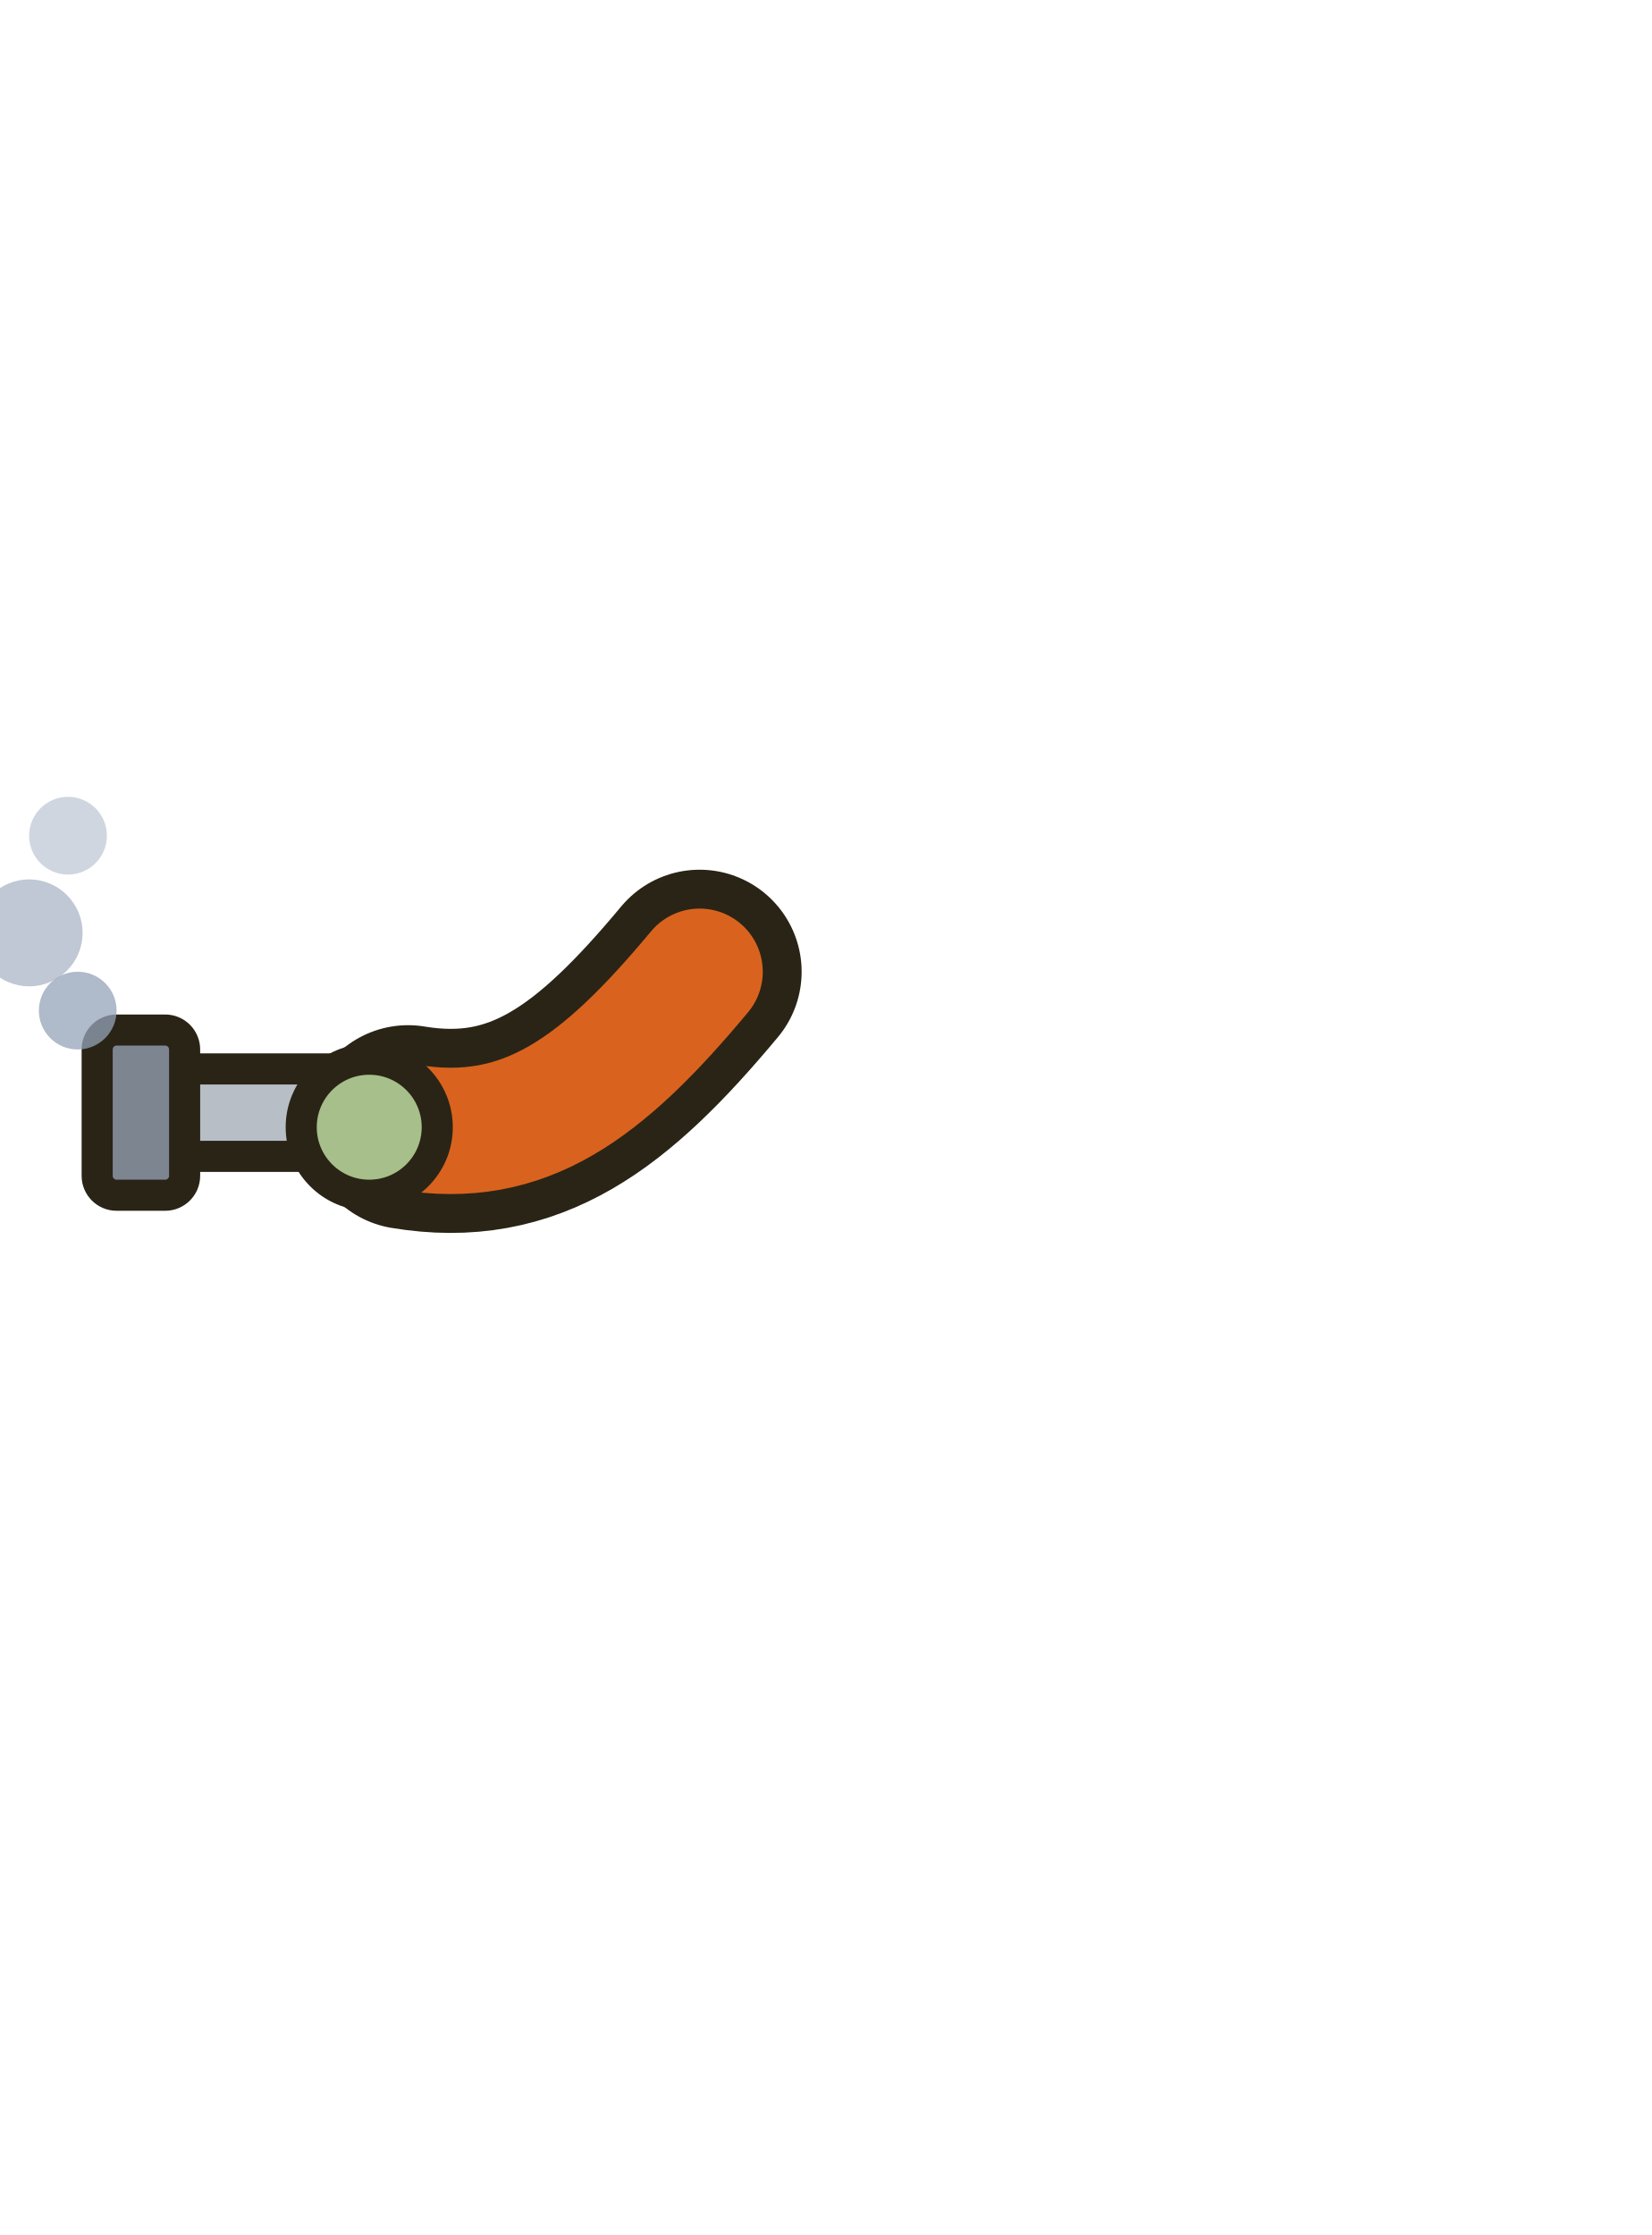
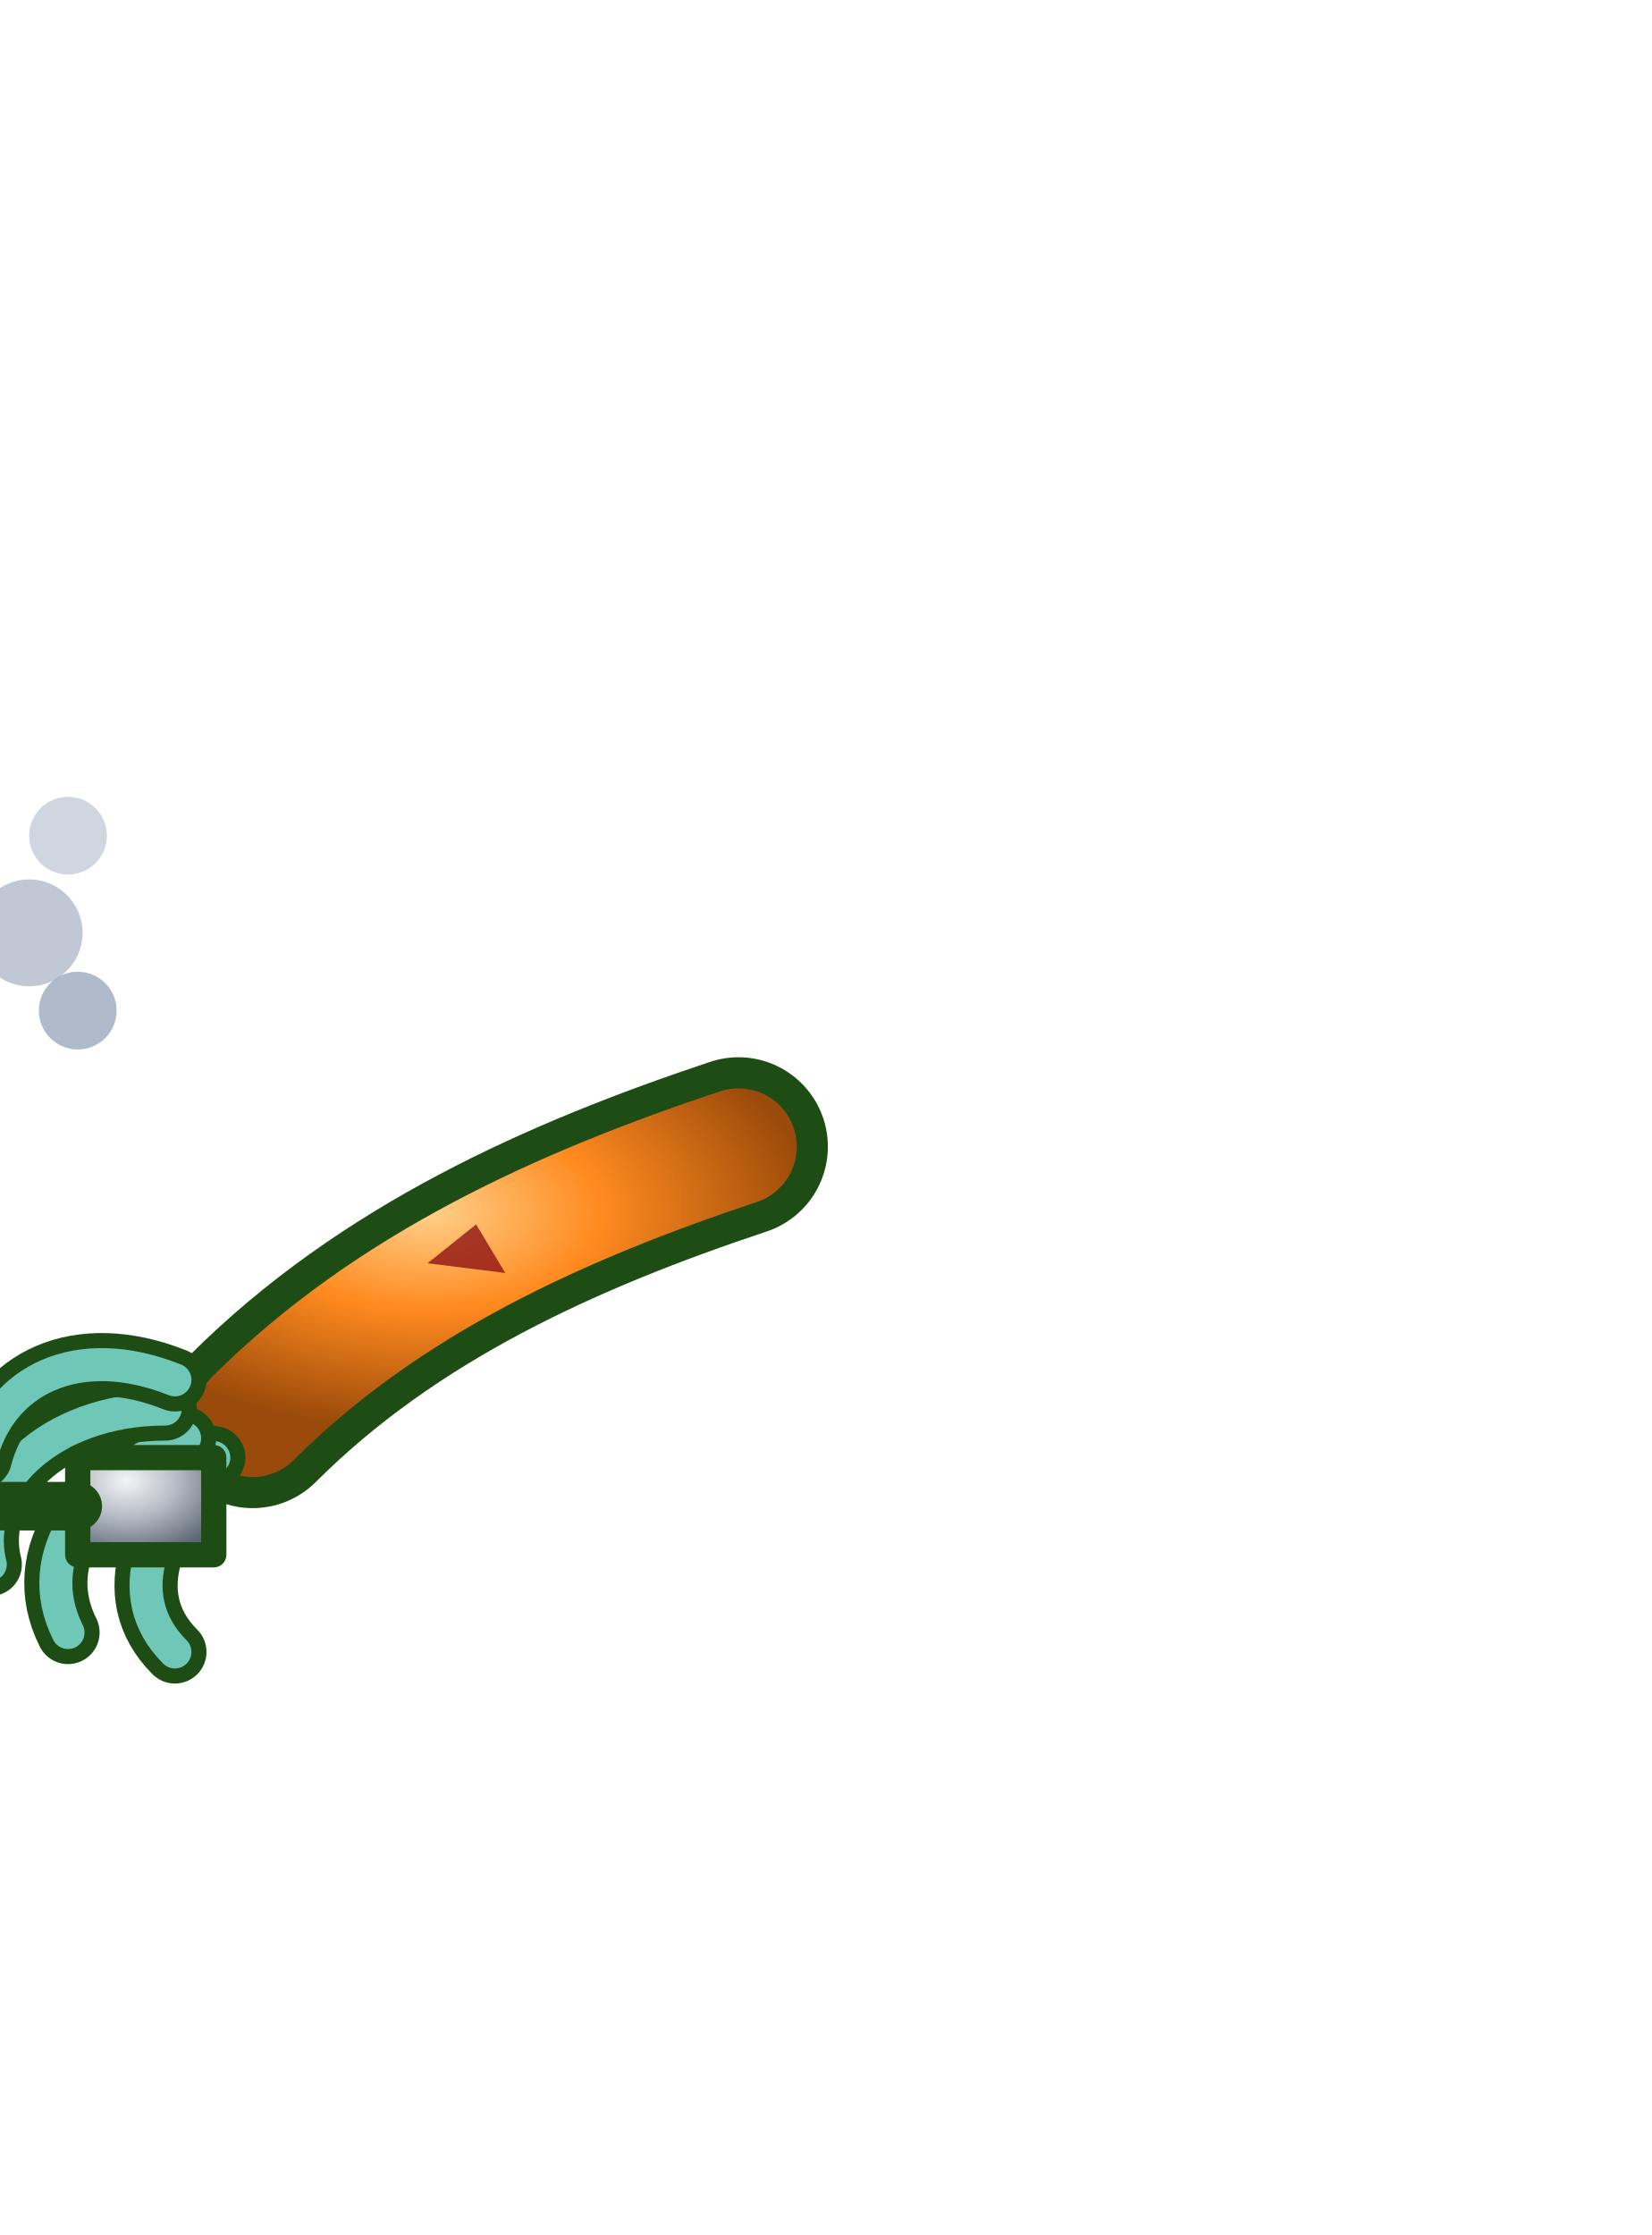
<svg xmlns="http://www.w3.org/2000/svg" viewBox="0 0 170 230" width="170" height="230">
  <defs>
-     <filter id="soft" x="-30%" y="-30%" width="160%" height="160%">
-       <feGaussianBlur stdDeviation="3.2" />
-     </filter>
-     <filter id="glow" x="-60%" y="-60%" width="220%" height="220%">
-       <feGaussianBlur stdDeviation="3.4" result="b" />
+     <radialGradient id="gChao" cx="50%" cy="50%" r="50%">
+       <stop offset="0" stop-color="#b8ff5a" stop-opacity="0.7" />
+       <stop offset="1" stop-color="#b8ff5a" stop-opacity="0" />
+     </radialGradient>
+     <filter id="glow" x="-50%" y="-50%" width="200%" height="200%">
+       <feGaussianBlur stdDeviation="3" result="b" />
      <feMerge>
-         <feMergeNode in="b" />
        <feMergeNode in="b" />
        <feMergeNode in="SourceGraphic" />
      </feMerge>
    </filter>
-     <clipPath id="cRim">
-       <polygon points="0,0 170,0 0,230" />
-     </clipPath>
+     <radialGradient id="gPele" cx="36%" cy="26%" r="78%">
+       <stop offset="0" stop-color="#c8f2ea" />
+       <stop offset="0.45" stop-color="#6fc7b8" />
+       <stop offset="1" stop-color="#2a6e68" />
+     </radialGradient>
+     <radialGradient id="gPeleEsc" cx="40%" cy="30%" r="75%">
+       <stop offset="0" stop-color="#6fc7b8" />
+       <stop offset="0.45" stop-color="#6fc7b8" />
+       <stop offset="1" stop-color="#2a6e68" />
+     </radialGradient>
+     <radialGradient id="gCer" cx="38%" cy="28%" r="76%">
+       <stop offset="0" stop-color="#ffd0dc" />
+       <stop offset="0.45" stop-color="#f27aa0" />
+       <stop offset="1" stop-color="#9c2a56" />
+     </radialGradient>
+     <radialGradient id="gCam" cx="36%" cy="24%" r="80%">
+       <stop offset="0" stop-color="#fffdf2" />
+       <stop offset="0.45" stop-color="#efe6cc" />
+       <stop offset="1" stop-color="#a89d7e" />
+     </radialGradient>
+     <linearGradient id="gCal" x1="0" y1="0" x2="1" y2="1">
+       <stop offset="0" stop-color="#b05a3a" />
+       <stop offset="0.5" stop-color="#7a3521" />
+       <stop offset="1" stop-color="#3f1a10" />
+     </linearGradient>
+     <radialGradient id="gOlho" cx="40%" cy="35%" r="70%">
+       <stop offset="0" stop-color="#fffdf0" />
+       <stop offset="0.45" stop-color="#fffdf0" />
+       <stop offset="1" stop-color="#d9d2b4" />
+     </radialGradient>
+     <radialGradient id="gSang" cx="40%" cy="30%" r="75%">
+       <stop offset="0" stop-color="#ff6b5c" />
+       <stop offset="0.45" stop-color="#ff6b5c" />
+       <stop offset="1" stop-color="#8f1414" />
+     </radialGradient>
+     <radialGradient id="gLar" cx="36%" cy="24%" r="80%">
+       <stop offset="0" stop-color="#ffd08a" />
+       <stop offset="0.45" stop-color="#ff8a1f" />
+       <stop offset="1" stop-color="#9a4a0a" />
+     </radialGradient>
+     <radialGradient id="gMet" cx="36%" cy="24%" r="80%">
+       <stop offset="0" stop-color="#f2f4f7" />
+       <stop offset="0.45" stop-color="#b8bec6" />
+       <stop offset="1" stop-color="#5a6472" />
+     </radialGradient>
+     <radialGradient id="gFg" cx="50%" cy="50%" r="50%">
+       <stop offset="0" stop-color="#fff7b0" />
+       <stop offset="0.55" stop-color="#ff5a1f" />
+       <stop offset="1" stop-color="#ff5a1f" stop-opacity="0" />
+     </radialGradient>
  </defs>
-   <path d="M72,100 C62,112 54,118 42,116" fill="none" stroke="#2a2416" stroke-width="21" stroke-linecap="round" stroke-linejoin="round" />
-   <path d="M72,100 C62,112 54,118 42,116" fill="none" stroke="#d9631e" stroke-width="13" stroke-linecap="round" stroke-linejoin="round" />
-   <rect x="16" y="110" width="26" height="9" rx="3" fill="#b8bec6" stroke="#2a2416" stroke-width="3.2" />
-   <rect x="10" y="106" width="9" height="17" rx="2" fill="#7d8590" stroke="#2a2416" stroke-width="3.2" />
-   <circle cx="38" cy="116" r="7" fill="#a7bf8a" stroke="#2a2416" stroke-width="3.2" />
+   <path d="M76,118 C58,124 40,132 26,146" fill="none" stroke="#1d4d14" stroke-width="18.4" stroke-linecap="round" stroke-linejoin="round" />
+   <path d="M76,118 C58,124 40,132 26,146" fill="none" stroke="url(#gLar)" stroke-width="12" stroke-linecap="round" stroke-linejoin="round" />
+   <path d="M22,150 c-6,6 -10,14 -4,20" fill="none" stroke="#1d4d14" stroke-width="6.5" stroke-linecap="round" />
+   <path d="M22,150 c-6,6 -10,14 -4,20" fill="none" stroke="#6fc7b8" stroke-width="3.4" stroke-linecap="round" />
+   <path d="M19,148 c-10,4 -16,12 -12,20" fill="none" stroke="#1d4d14" stroke-width="6.5" stroke-linecap="round" />
+   <path d="M19,148 c-10,4 -16,12 -12,20" fill="none" stroke="#6fc7b8" stroke-width="3.4" stroke-linecap="round" />
+   <path d="M17,145 c-12,0 -20,8 -18,16" fill="none" stroke="#1d4d14" stroke-width="6.5" stroke-linecap="round" />
+   <path d="M17,145 c-12,0 -20,8 -18,16" fill="none" stroke="#6fc7b8" stroke-width="3.4" stroke-linecap="round" />
+   <path d="M18,142 c-10,-4 -18,0 -20,8" fill="none" stroke="#1d4d14" stroke-width="6.5" stroke-linecap="round" />
+   <path d="M18,142 c-10,-4 -18,0 -20,8" fill="none" stroke="#6fc7b8" stroke-width="3.4" stroke-linecap="round" />
+   <path d="M44,130 l5,-4 l3,5 Z" fill="#8f1414" opacity="0.8" />
+   <path d="M22,150 L8,150 L8,160 L22,160 Z" fill="url(#gMet)" stroke="#1d4d14" stroke-width="2.6" stroke-linejoin="round" />
+   <path d="M8,155 L0,155" stroke="#1d4d14" stroke-width="5" stroke-linecap="round" />
  <circle cx="8" cy="104" r="4" fill="#94a3b8" opacity="0.75" />
  <circle cx="3" cy="96" r="5.5" fill="#94a3b8" opacity="0.6" />
  <circle cx="7" cy="86" r="4" fill="#94a3b8" opacity="0.45" />
</svg>
